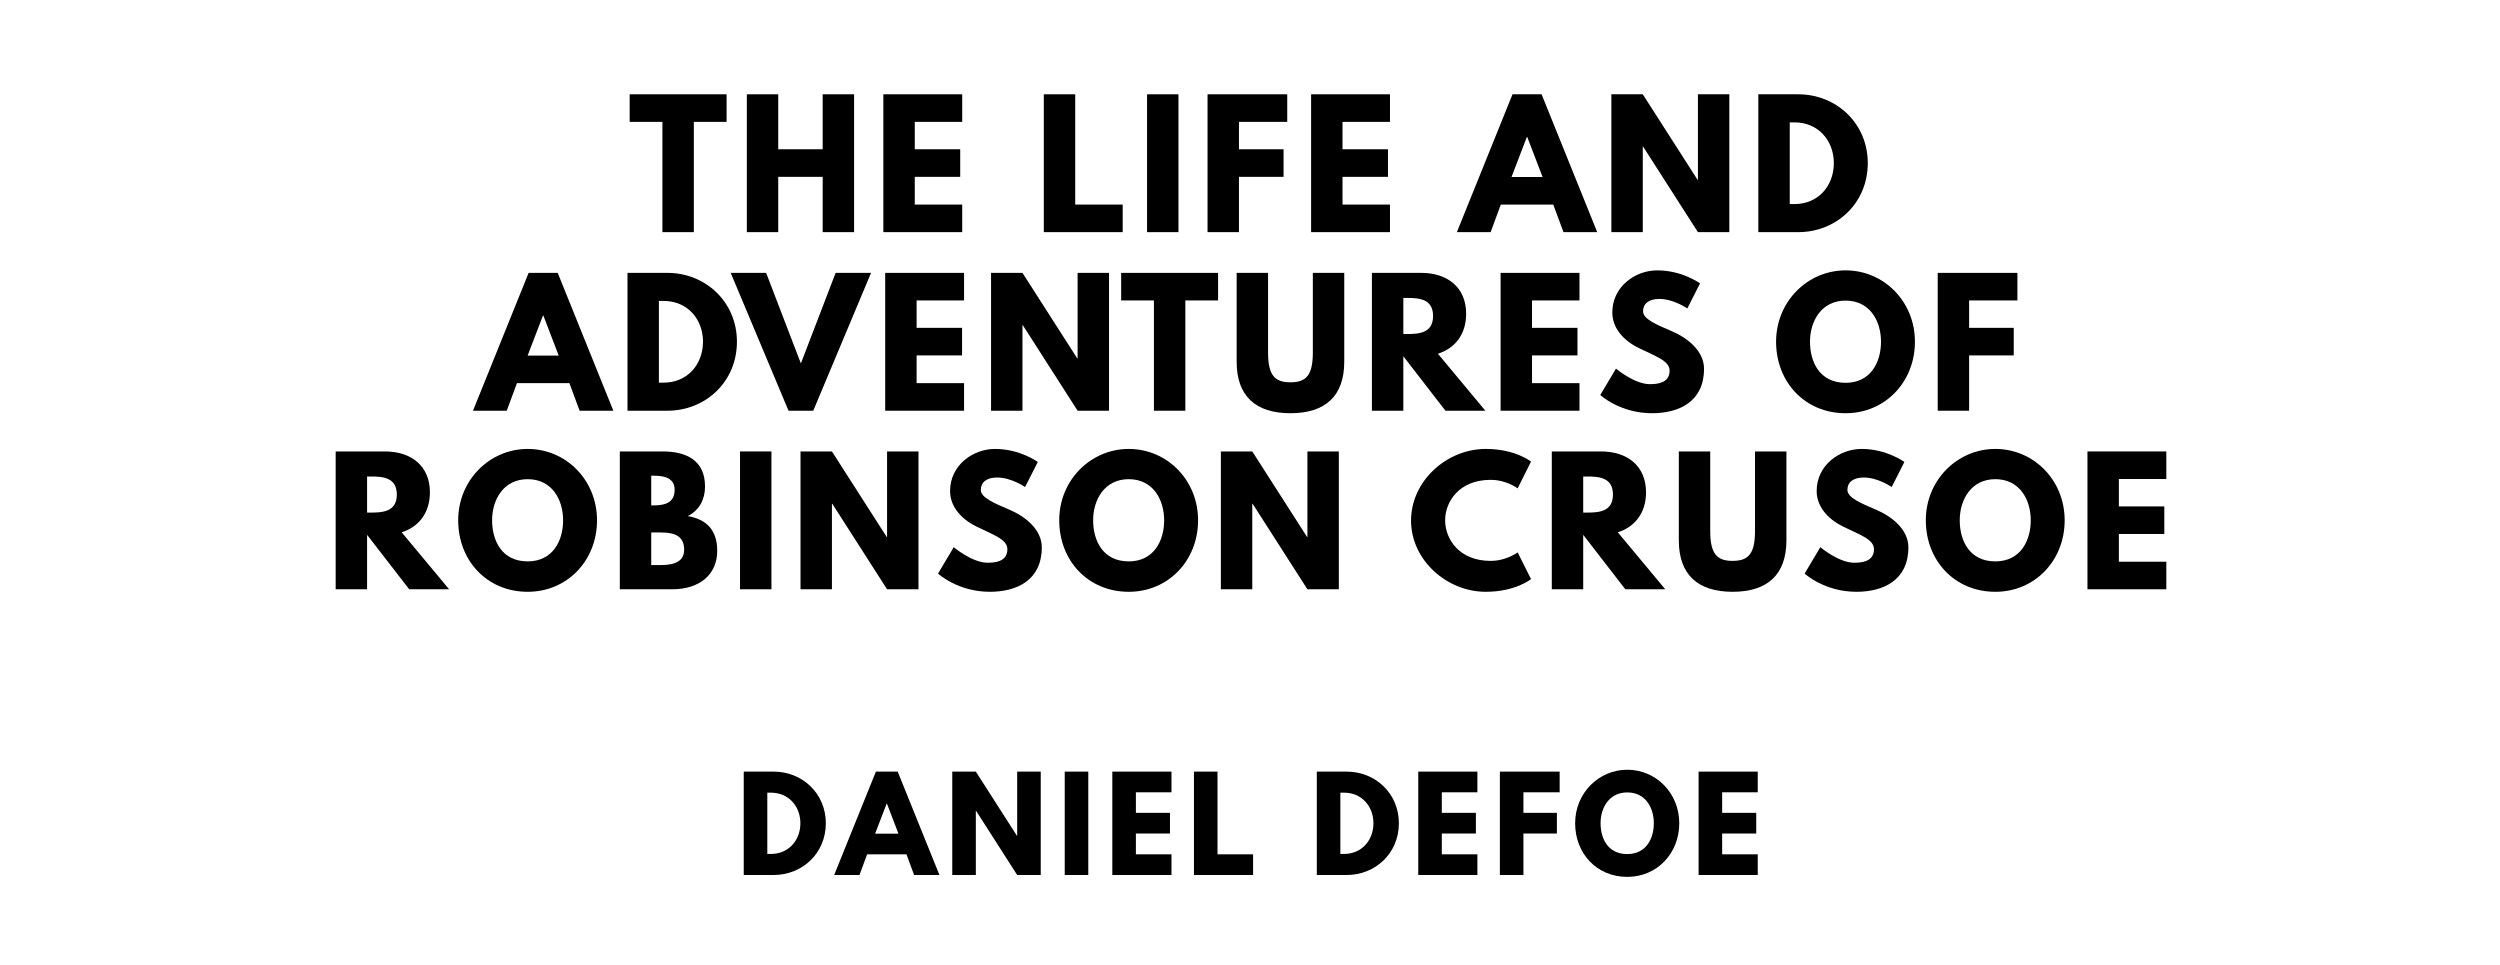
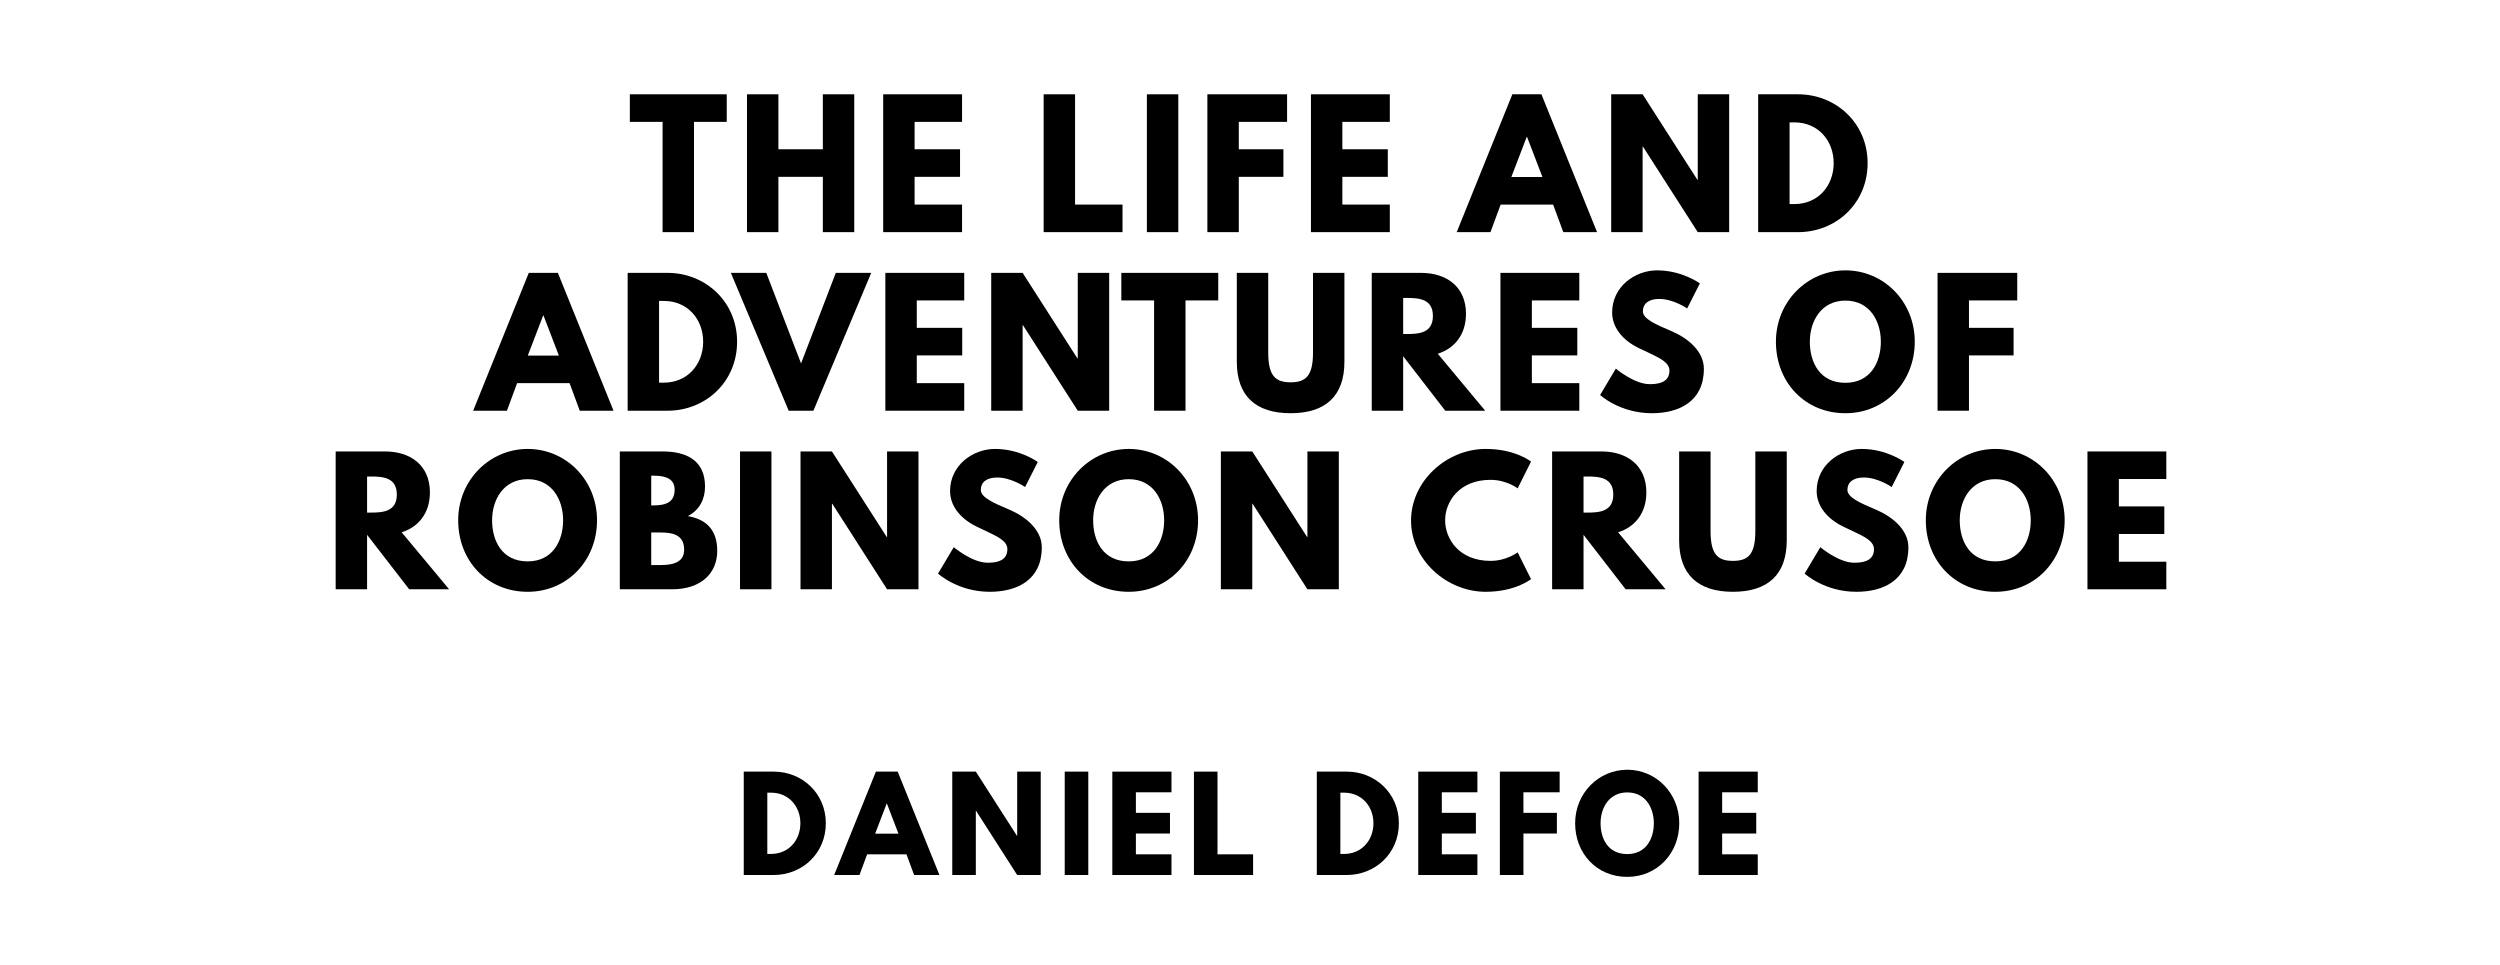
<svg xmlns="http://www.w3.org/2000/svg" version="1.1" viewBox="0 0 1400 540">
  <g>
-     <path d="m 352.616,68.246 18.339,0 0,61.754 17.591,0 0,-61.754 18.339,0 0,-15.439 -54.269,0 0,15.439 z" />
-     <path d="m 435.811,99.029 24.889,0 0,30.971 17.591,0 0,-77.193 -17.591,0 0,30.784 -24.889,0 0,-30.784 -17.591,0 0,77.193 17.591,0 0,-30.971 z" />
-     <path d="m 538.838,52.807 -44.164,0 0,77.193 44.164,0 0,-15.439 -26.573,0 0,-15.532 25.45,0 0,-15.439 -25.45,0 0,-15.345 26.573,0 0,-15.439 z" />
-     <path d="m 602.126,52.807 -17.591,0 0,77.193 44.164,0 0,-15.439 -26.573,0 0,-61.754 z" />
-     <path d="m 659.941,52.807 -17.591,0 0,77.193 17.591,0 0,-77.193 z" />
-     <path d="m 720.856,52.807 -44.632,0 0,77.193 17.591,0 0,-30.971 24.982,0 0,-15.439 -24.982,0 0,-15.345 27.041,0 0,-15.439 z" />
-     <path d="m 778.385,52.807 -44.164,0 0,77.193 44.164,0 0,-15.439 -26.573,0 0,-15.532 25.45,0 0,-15.439 -25.45,0 0,-15.345 26.573,0 0,-15.439 z" />
-     <path d="m 863.287,52.807 -16.281,0 L 815.849,130 l 18.901,0 5.708,-15.439 29.38,0 5.708,15.439 18.901,0 -31.158,-77.193 z m 0.561,46.316 -17.404,0 8.608,-22.456 0.187,0 8.608,22.456 z" />
-     <path d="m 919.955,82.094 0.187,0 L 950.833,130 l 17.591,0 0,-77.193 -17.591,0 0,47.906 -0.187,0 -30.69,-47.906 -17.591,0 0,77.193 17.591,0 0,-47.906 z" />
-     <path d="m 984.667,52.807 0,77.193 22.363,0 c 21.24,0 38.924,-16.094 38.924,-38.643 0,-22.456 -17.778,-38.55 -38.924,-38.55 l -22.363,0 z m 17.591,61.474 0,-45.754 2.713,0 c 13.099,0 21.988,10.012 21.988,22.924 -0.094,12.912 -8.982,22.83 -21.988,22.83 l -2.713,0 z" />
+     <path d="m 352.708,68.246 18.339,0 0,61.754 17.591,0 0,-61.754 18.339,0 0,-15.439 -54.269,0 0,15.439 z" />
+     <path d="m 435.902,99.029 24.889,0 0,30.971 17.591,0 0,-77.193 -17.591,0 0,30.784 -24.889,0 0,-30.784 -17.591,0 0,77.193 17.591,0 0,-30.971 z" />
+     <path d="m 538.747,52.807 -44.164,0 0,77.193 44.164,0 0,-15.439 -26.573,0 0,-15.532 25.45,0 0,-15.439 -25.45,0 0,-15.345 26.573,0 0,-15.439 z" />
+     <path d="m 602.035,52.807 -17.591,0 0,77.193 44.164,0 0,-15.439 -26.573,0 0,-61.754 z" />
+     <path d="m 659.849,52.807 -17.591,0 0,77.193 17.591,0 0,-77.193 z" />
+     <path d="m 720.765,52.807 -44.632,0 0,77.193 17.591,0 0,-30.971 24.982,0 0,-15.439 -24.982,0 0,-15.345 27.041,0 0,-15.439 z" />
+     <path d="m 778.294,52.807 -44.164,0 0,77.193 44.164,0 0,-15.439 -26.573,0 0,-15.532 25.45,0 0,-15.439 -25.45,0 0,-15.345 26.573,0 0,-15.439 z" />
+     <path d="m 863.196,52.807 -16.281,0 L 815.757,130 l 18.901,0 5.708,-15.439 29.38,0 5.708,15.439 18.901,0 -31.158,-77.193 z m 0.561,46.316 -17.404,0 8.608,-22.456 0.187,0 8.608,22.456 z" />
+     <path d="m 919.864,82.094 0.187,0 L 950.741,130 l 17.591,0 0,-77.193 -17.591,0 0,47.906 -0.187,0 -30.69,-47.906 -17.591,0 0,77.193 17.591,0 0,-47.906 z" />
+     <path d="m 984.576,52.807 0,77.193 22.363,0 c 21.24,0 38.924,-16.094 38.924,-38.643 0,-22.456 -17.778,-38.55 -38.924,-38.55 l -22.363,0 z m 17.591,61.474 0,-45.754 2.713,0 c 13.099,0 21.988,10.012 21.988,22.924 -0.094,12.912 -8.982,22.83 -21.988,22.83 l -2.713,0 z" />
  </g>
  <g>
-     <path d="m 312.315,152.807 -16.281,0 -31.158,77.193 18.901,0 5.708,-15.439 29.38,0 5.708,15.439 18.901,0 -31.158,-77.193 z m 0.561,46.316 -17.404,0 8.608,-22.456 0.187,0 8.608,22.456 z" />
-     <path d="m 351.393,152.807 0,77.193 22.363,0 c 21.24,0 38.924,-16.094 38.924,-38.643 0,-22.456 -17.778,-38.55 -38.924,-38.55 l -22.363,0 z m 17.591,61.474 0,-45.754 2.713,0 c 13.099,0 21.988,10.012 21.988,22.924 -0.094,12.912 -8.982,22.83 -21.988,22.83 l -2.713,0 z" />
-     <path d="m 441.571,230 13.848,0 32.374,-77.193 -19.836,0 -19.462,50.713 -19.462,-50.713 -19.836,0 L 441.571,230 Z" />
-     <path d="m 539.876,152.807 -44.164,0 0,77.193 44.164,0 0,-15.439 -26.573,0 0,-15.532 25.45,0 0,-15.439 -25.45,0 0,-15.345 26.573,0 0,-15.439 z" />
-     <path d="m 572.58,182.094 0.187,0 30.69,47.906 17.591,0 0,-77.193 -17.591,0 0,47.906 -0.187,0 -30.69,-47.906 -17.591,0 0,77.193 17.591,0 0,-47.906 z" />
-     <path d="m 627.857,168.246 18.339,0 0,61.754 17.591,0 0,-61.754 18.339,0 0,-15.439 -54.269,0 0,15.439 z" />
-     <path d="m 752.783,152.807 -17.591,0 0,44.632 c 0,12.912 -3.93,16.655 -12.538,16.655 -8.608,0 -12.538,-3.743 -12.538,-16.655 l 0,-44.632 -17.591,0 0,49.778 c 0,19.088 10.48,28.819 30.129,28.819 19.649,0 30.129,-9.731 30.129,-28.819 l 0,-49.778 z" />
-     <path d="m 768.271,152.807 0,77.193 17.591,0 0,-30.503 23.579,30.503 22.363,0 -26.573,-31.906 c 9.45,-2.994 15.813,-10.76 15.813,-22.363 0,-15.158 -10.854,-22.924 -25.17,-22.924 l -27.602,0 z m 17.591,34.246 0,-20.211 2.058,0 c 6.643,0 14.597,0.468 14.597,10.105 0,9.637 -7.953,10.105 -14.597,10.105 l -2.058,0 z" />
-     <path d="m 884.504,152.807 -44.164,0 0,77.193 44.164,0 0,-15.439 -26.573,0 0,-15.532 25.45,0 0,-15.439 -25.45,0 0,-15.345 26.573,0 0,-15.439 z" />
-     <path d="m 928.061,151.404 c -12.444,0 -25.17,9.17 -25.17,23.579 0,8.047 5.427,15.251 14.69,19.836 9.17,4.585 17.404,7.111 17.404,12.725 0,7.205 -7.298,7.579 -11.134,7.579 -8.608,0 -18.901,-8.702 -18.901,-8.702 l -8.795,14.784 c 0,0 10.947,10.199 29.006,10.199 15.064,0 29.099,-6.456 29.099,-24.889 0,-10.105 -9.45,-17.404 -18.058,-21.053 -8.795,-3.743 -16.094,-6.83 -16.094,-11.135 0,-4.211 3.181,-6.924 9.17,-6.924 7.953,0 15.626,5.333 15.626,5.333 l 7.111,-14.035 c 0,0 -9.918,-7.298 -23.953,-7.298 z" />
-     <path d="m 994.605,191.357 c 0,22.55 16.094,40.047 38.924,40.047 22.175,0 38.83,-17.497 38.83,-40.047 0,-22.55 -17.404,-39.953 -38.83,-39.953 -21.24,0 -38.924,17.404 -38.924,39.953 z m 18.994,0 c 0,-11.509 6.363,-23.018 19.93,-23.018 13.661,0 19.836,11.509 19.836,23.018 0,11.509 -5.801,23.018 -19.836,23.018 -14.409,0 -19.93,-11.509 -19.93,-23.018 z" />
-     <path d="m 1129.752,152.807 -44.632,0 0,77.193 17.591,0 0,-30.971 24.982,0 0,-15.439 -24.982,0 0,-15.345 27.041,0 0,-15.439 z" />
+     <path d="m 312.406,152.807 -16.281,0 L 264.968,230 l 18.901,0 5.708,-15.439 29.38,0 5.708,15.439 18.901,0 -31.158,-77.193 z m 0.561,46.316 -17.404,0 8.608,-22.456 0.187,0 8.608,22.456 z" />
+     <path d="m 351.484,152.807 0,77.193 22.363,0 c 21.24,0 38.924,-16.094 38.924,-38.643 0,-22.456 -17.778,-38.55 -38.924,-38.55 l -22.363,0 z m 17.591,61.474 0,-45.754 2.713,0 c 13.099,0 21.988,10.012 21.988,22.924 -0.094,12.912 -8.982,22.83 -21.988,22.83 l -2.713,0 z" />
+     <path d="m 441.662,230 13.848,0 32.374,-77.193 -19.836,0 -19.462,50.713 -19.462,-50.713 -19.836,0 L 441.662,230 Z" />
+     <path d="m 539.968,152.807 -44.164,0 0,77.193 44.164,0 0,-15.439 -26.573,0 0,-15.532 25.45,0 0,-15.439 -25.45,0 0,-15.345 26.573,0 0,-15.439 z" />
+     <path d="m 572.671,182.094 0.187,0 30.69,47.906 17.591,0 0,-77.193 -17.591,0 0,47.906 -0.187,0 -30.69,-47.906 -17.591,0 0,77.193 17.591,0 0,-47.906 z" />
+     <path d="m 627.949,168.246 18.339,0 0,61.754 17.591,0 0,-61.754 18.339,0 0,-15.439 -54.269,0 0,15.439 z" />
+     <path d="m 752.874,152.807 -17.591,0 0,44.632 c 0,12.912 -3.93,16.655 -12.538,16.655 -8.608,0 -12.538,-3.743 -12.538,-16.655 l 0,-44.632 -17.591,0 0,49.778 c 0,19.088 10.48,28.819 30.129,28.819 19.649,0 30.129,-9.731 30.129,-28.819 l 0,-49.778 z" />
+     <path d="m 768.18,152.807 0,77.193 17.591,0 0,-30.503 L 809.349,230 831.712,230 805.139,198.094 c 9.45,-2.994 15.813,-10.76 15.813,-22.363 0,-15.158 -10.854,-22.924 -25.17,-22.924 l -27.602,0 z m 17.591,34.246 0,-20.211 2.058,0 c 6.643,0 14.596,0.468 14.596,10.105 0,9.637 -7.953,10.105 -14.596,10.105 l -2.058,0 z" />
+     <path d="m 884.412,152.807 -44.164,0 0,77.193 44.164,0 0,-15.439 -26.573,0 0,-15.532 25.45,0 0,-15.439 -25.45,0 0,-15.345 26.573,0 0,-15.439 z" />
+     <path d="m 927.969,151.404 c -12.444,0 -25.17,9.17 -25.17,23.579 0,8.047 5.427,15.251 14.69,19.836 9.17,4.585 17.404,7.111 17.404,12.725 0,7.205 -7.298,7.579 -11.134,7.579 -8.608,0 -18.901,-8.702 -18.901,-8.702 l -8.795,14.784 c 0,0 10.947,10.199 29.006,10.199 15.064,0 29.099,-6.456 29.099,-24.889 0,-10.105 -9.45,-17.404 -18.058,-21.053 -8.795,-3.743 -16.094,-6.83 -16.094,-11.135 0,-4.211 3.181,-6.924 9.17,-6.924 7.953,0 15.626,5.333 15.626,5.333 l 7.111,-14.035 c 0,0 -9.918,-7.298 -23.953,-7.298 z" />
+     <path d="m 994.513,191.357 c 0,22.55 16.094,40.047 38.924,40.047 22.175,0 38.83,-17.497 38.83,-40.047 0,-22.55 -17.404,-39.953 -38.83,-39.953 -21.24,0 -38.924,17.404 -38.924,39.953 z m 18.994,0 c 0,-11.509 6.363,-23.018 19.93,-23.018 13.661,0 19.836,11.509 19.836,23.018 0,11.509 -5.801,23.018 -19.836,23.018 -14.409,0 -19.93,-11.509 -19.93,-23.018 z" />
+     <path d="m 1129.661,152.807 -44.632,0 0,77.193 17.591,0 0,-30.971 24.983,0 0,-15.439 -24.983,0 0,-15.345 27.041,0 0,-15.439 z" />
  </g>
  <g>
    <path d="m 187.975,252.807 0,77.193 17.591,0 0,-30.503 23.579,30.503 22.363,0 -26.573,-31.906 c 9.45,-2.994 15.813,-10.76 15.813,-22.363 0,-15.158 -10.854,-22.924 -25.17,-22.924 l -27.602,0 z m 17.591,34.246 0,-20.211 2.058,0 c 6.643,0 14.596,0.468 14.596,10.105 0,9.637 -7.953,10.105 -14.596,10.105 l -2.058,0 z" />
    <path d="m 256.582,291.357 c 0,22.55 16.094,40.047 38.924,40.047 22.175,0 38.83,-17.497 38.83,-40.047 0,-22.55 -17.404,-39.953 -38.83,-39.953 -21.24,0 -38.924,17.404 -38.924,39.953 z m 18.994,0 c 0,-11.509 6.363,-23.018 19.93,-23.018 13.661,0 19.836,11.509 19.836,23.018 0,11.509 -5.801,23.018 -19.836,23.018 -14.409,0 -19.93,-11.509 -19.93,-23.018 z" />
    <path d="m 347.098,252.807 0,77.193 29.287,0 c 16,0 25.263,-8.795 25.263,-21.52 0,-12.444 -6.83,-17.778 -16.468,-19.462 6.55,-3.368 9.637,-9.45 9.637,-16.561 0,-14.69 -10.48,-19.649 -23.766,-19.649 l -23.953,0 z m 17.591,30.222 0,-16.655 1.404,0 c 7.673,0 11.696,2.339 11.696,7.86 0,6.456 -4.117,8.795 -11.696,8.795 l -1.404,0 z m 0,33.404 0,-18.246 5.52,0 c 8.327,0 12.912,2.526 12.912,9.637 0,6.082 -4.585,8.608 -12.912,8.608 l -5.52,0 z" />
    <path d="m 432.006,252.807 -17.591,0 0,77.193 17.591,0 0,-77.193 z" />
    <path d="m 465.88,282.094 0.187,0 30.69,47.906 17.591,0 0,-77.193 -17.591,0 0,47.906 -0.187,0 -30.69,-47.906 -17.591,0 0,77.193 17.591,0 0,-47.906 z" />
    <path d="m 557.209,251.404 c -12.444,0 -25.17,9.17 -25.17,23.579 0,8.047 5.427,15.251 14.69,19.836 9.17,4.585 17.404,7.111 17.404,12.725 0,7.205 -7.298,7.579 -11.134,7.579 -8.608,0 -18.901,-8.702 -18.901,-8.702 l -8.795,14.784 c 0,0 10.947,10.199 29.006,10.199 15.064,0 29.099,-6.456 29.099,-24.889 0,-10.105 -9.45,-17.404 -18.058,-21.053 -8.795,-3.743 -16.094,-6.83 -16.094,-11.135 0,-4.211 3.181,-6.924 9.17,-6.924 7.953,0 15.626,5.333 15.626,5.333 l 7.111,-14.035 c 0,0 -9.918,-7.298 -23.953,-7.298 z" />
    <path d="m 593.168,291.357 c 0,22.55 16.094,40.047 38.924,40.047 22.175,0 38.83,-17.497 38.83,-40.047 0,-22.55 -17.404,-39.953 -38.83,-39.953 -21.24,0 -38.924,17.404 -38.924,39.953 z m 18.994,0 c 0,-11.509 6.363,-23.018 19.93,-23.018 13.661,0 19.836,11.509 19.836,23.018 0,11.509 -5.801,23.018 -19.836,23.018 -14.409,0 -19.93,-11.509 -19.93,-23.018 z" />
    <path d="m 701.275,282.094 0.187,0 30.69,47.906 17.591,0 0,-77.193 -17.591,0 0,47.906 -0.187,0 -30.69,-47.906 -17.591,0 0,77.193 17.591,0 0,-47.906 z" />
    <path d="m 834.724,314.094 c -17.684,0 -25.45,-12.351 -25.45,-22.737 0,-10.292 7.766,-22.643 25.45,-22.643 8.982,0 15.158,4.772 15.158,4.772 l 7.485,-14.971 c 0,0 -8.608,-7.111 -25.357,-7.111 -21.895,0 -41.825,17.965 -41.825,40.14 0,22.082 20.023,39.86 41.825,39.86 16.749,0 25.357,-7.111 25.357,-7.111 l -7.485,-14.971 c 0,0 -6.175,4.772 -15.158,4.772 z" />
-     <path d="m 869.006,252.807 0,77.193 17.591,0 0,-30.503 L 910.175,330 932.538,330 905.965,298.094 c 9.45,-2.994 15.813,-10.76 15.813,-22.363 0,-15.158 -10.854,-22.924 -25.17,-22.924 l -27.602,0 z m 17.591,34.246 0,-20.211 2.058,0 c 6.643,0 14.596,0.468 14.596,10.105 0,9.637 -7.953,10.105 -14.596,10.105 l -2.058,0 z" />
-     <path d="m 1000.396,252.807 -17.591,0 0,44.632 c 0,12.912 -3.93,16.655 -12.538,16.655 -8.608,0 -12.538,-3.743 -12.538,-16.655 l 0,-44.632 -17.591,0 0,49.778 c 0,19.088 10.48,28.819 30.129,28.819 19.649,0 30.129,-9.731 30.129,-28.819 l 0,-49.778 z" />
+     <path d="m 869.189,252.807 0,77.193 17.591,0 0,-30.503 23.579,30.503 22.363,0 -26.573,-31.906 c 9.45,-2.994 15.813,-10.76 15.813,-22.363 0,-15.158 -10.854,-22.924 -25.17,-22.924 l -27.602,0 z m 17.591,34.246 0,-20.211 2.058,0 c 6.643,0 14.596,0.468 14.596,10.105 0,9.637 -7.953,10.105 -14.596,10.105 l -2.058,0 z" />
+     <path d="m 1000.579,252.807 -17.591,0 0,44.632 c 0,12.912 -3.93,16.655 -12.538,16.655 -8.608,0 -12.538,-3.743 -12.538,-16.655 l 0,-44.632 -17.591,0 0,49.778 c 0,19.088 10.48,28.819 30.129,28.819 19.649,0 30.129,-9.731 30.129,-28.819 l 0,-49.778 z" />
    <path d="m 1042.502,251.404 c -12.444,0 -25.17,9.17 -25.17,23.579 0,8.047 5.427,15.251 14.69,19.836 9.17,4.585 17.404,7.111 17.404,12.725 0,7.205 -7.298,7.579 -11.134,7.579 -8.608,0 -18.901,-8.702 -18.901,-8.702 l -8.795,14.784 c 0,0 10.947,10.199 29.006,10.199 15.064,0 29.099,-6.456 29.099,-24.889 0,-10.105 -9.45,-17.404 -18.058,-21.053 -8.795,-3.743 -16.093,-6.83 -16.093,-11.135 0,-4.211 3.181,-6.924 9.17,-6.924 7.953,0 15.626,5.333 15.626,5.333 l 7.111,-14.035 c 0,0 -9.918,-7.298 -23.953,-7.298 z" />
    <path d="m 1078.46,291.357 c 0,22.55 16.094,40.047 38.924,40.047 22.175,0 38.83,-17.497 38.83,-40.047 0,-22.55 -17.404,-39.953 -38.83,-39.953 -21.24,0 -38.924,17.404 -38.924,39.953 z m 18.994,0 c 0,-11.509 6.363,-23.018 19.93,-23.018 13.661,0 19.836,11.509 19.836,23.018 0,11.509 -5.801,23.018 -19.836,23.018 -14.409,0 -19.93,-11.509 -19.93,-23.018 z" />
    <path d="m 1213.14,252.807 -44.164,0 0,77.193 44.164,0 0,-15.439 -26.573,0 0,-15.532 25.45,0 0,-15.439 -25.45,0 0,-15.345 26.573,0 0,-15.439 z" />
  </g>
  <g>
    <path d="m 416.499,432.105 0,57.895 16.772,0 c 15.93,0 29.193,-12.07 29.193,-28.982 0,-16.842 -13.333,-28.912 -29.193,-28.912 l -16.772,0 z m 13.193,46.105 0,-34.316 2.035,0 c 9.825,0 16.491,7.509 16.491,17.193 -0.07,9.684 -6.737,17.123 -16.491,17.123 l -2.035,0 z" />
    <path d="m 502.712,432.105 -12.211,0 L 467.133,490 l 14.175,0 4.281,-11.579 22.035,0 4.281,11.579 14.175,0 -23.368,-57.895 z m 0.421,34.737 -13.053,0 6.456,-16.842 0.14,0 6.456,16.842 z" />
    <path d="m 546.463,454.07 0.14,0 23.018,35.93 13.193,0 0,-57.895 -13.193,0 0,35.93 -0.14,0 -23.018,-35.93 -13.193,0 0,57.895 13.193,0 0,-35.93 z" />
    <path d="m 609.44,432.105 -13.193,0 0,57.895 13.193,0 0,-57.895 z" />
    <path d="m 656.026,432.105 -33.123,0 0,57.895 33.123,0 0,-11.579 -19.93,0 0,-11.649 19.088,0 0,-11.579 -19.088,0 0,-11.509 19.93,0 0,-11.579 z" />
    <path d="m 681.803,432.105 -13.193,0 0,57.895 33.123,0 0,-11.579 -19.93,0 0,-46.316 z" />
    <path d="m 737.41,432.105 0,57.895 16.772,0 c 15.93,0 29.193,-12.07 29.193,-28.982 0,-16.842 -13.333,-28.912 -29.193,-28.912 l -16.772,0 z m 13.193,46.105 0,-34.316 2.035,0 c 9.825,0 16.491,7.509 16.491,17.193 -0.07,9.684 -6.737,17.123 -16.491,17.123 l -2.035,0 z" />
    <path d="m 827.342,432.105 -33.123,0 0,57.895 33.123,0 0,-11.579 -19.93,0 0,-11.649 19.088,0 0,-11.579 -19.088,0 0,-11.509 19.93,0 0,-11.579 z" />
    <path d="m 873.4,432.105 -33.474,0 0,57.895 13.193,0 0,-23.228 18.737,0 0,-11.579 -18.737,0 0,-11.509 20.281,0 0,-11.579 z" />
    <path d="m 882.077,461.018 c 0,16.912 12.07,30.035 29.193,30.035 16.632,0 29.123,-13.123 29.123,-30.035 0,-16.912 -13.053,-29.965 -29.123,-29.965 -15.93,0 -29.193,13.053 -29.193,29.965 z m 14.246,0 c 0,-8.632 4.772,-17.263 14.947,-17.263 10.246,0 14.877,8.632 14.877,17.263 0,8.632 -4.351,17.263 -14.877,17.263 -10.807,0 -14.947,-8.632 -14.947,-17.263 z" />
    <path d="m 984.337,432.105 -33.123,0 0,57.895 33.123,0 0,-11.579 -19.93,0 0,-11.649 19.088,0 0,-11.579 -19.088,0 0,-11.509 19.93,0 0,-11.579 z" />
  </g>
</svg>
